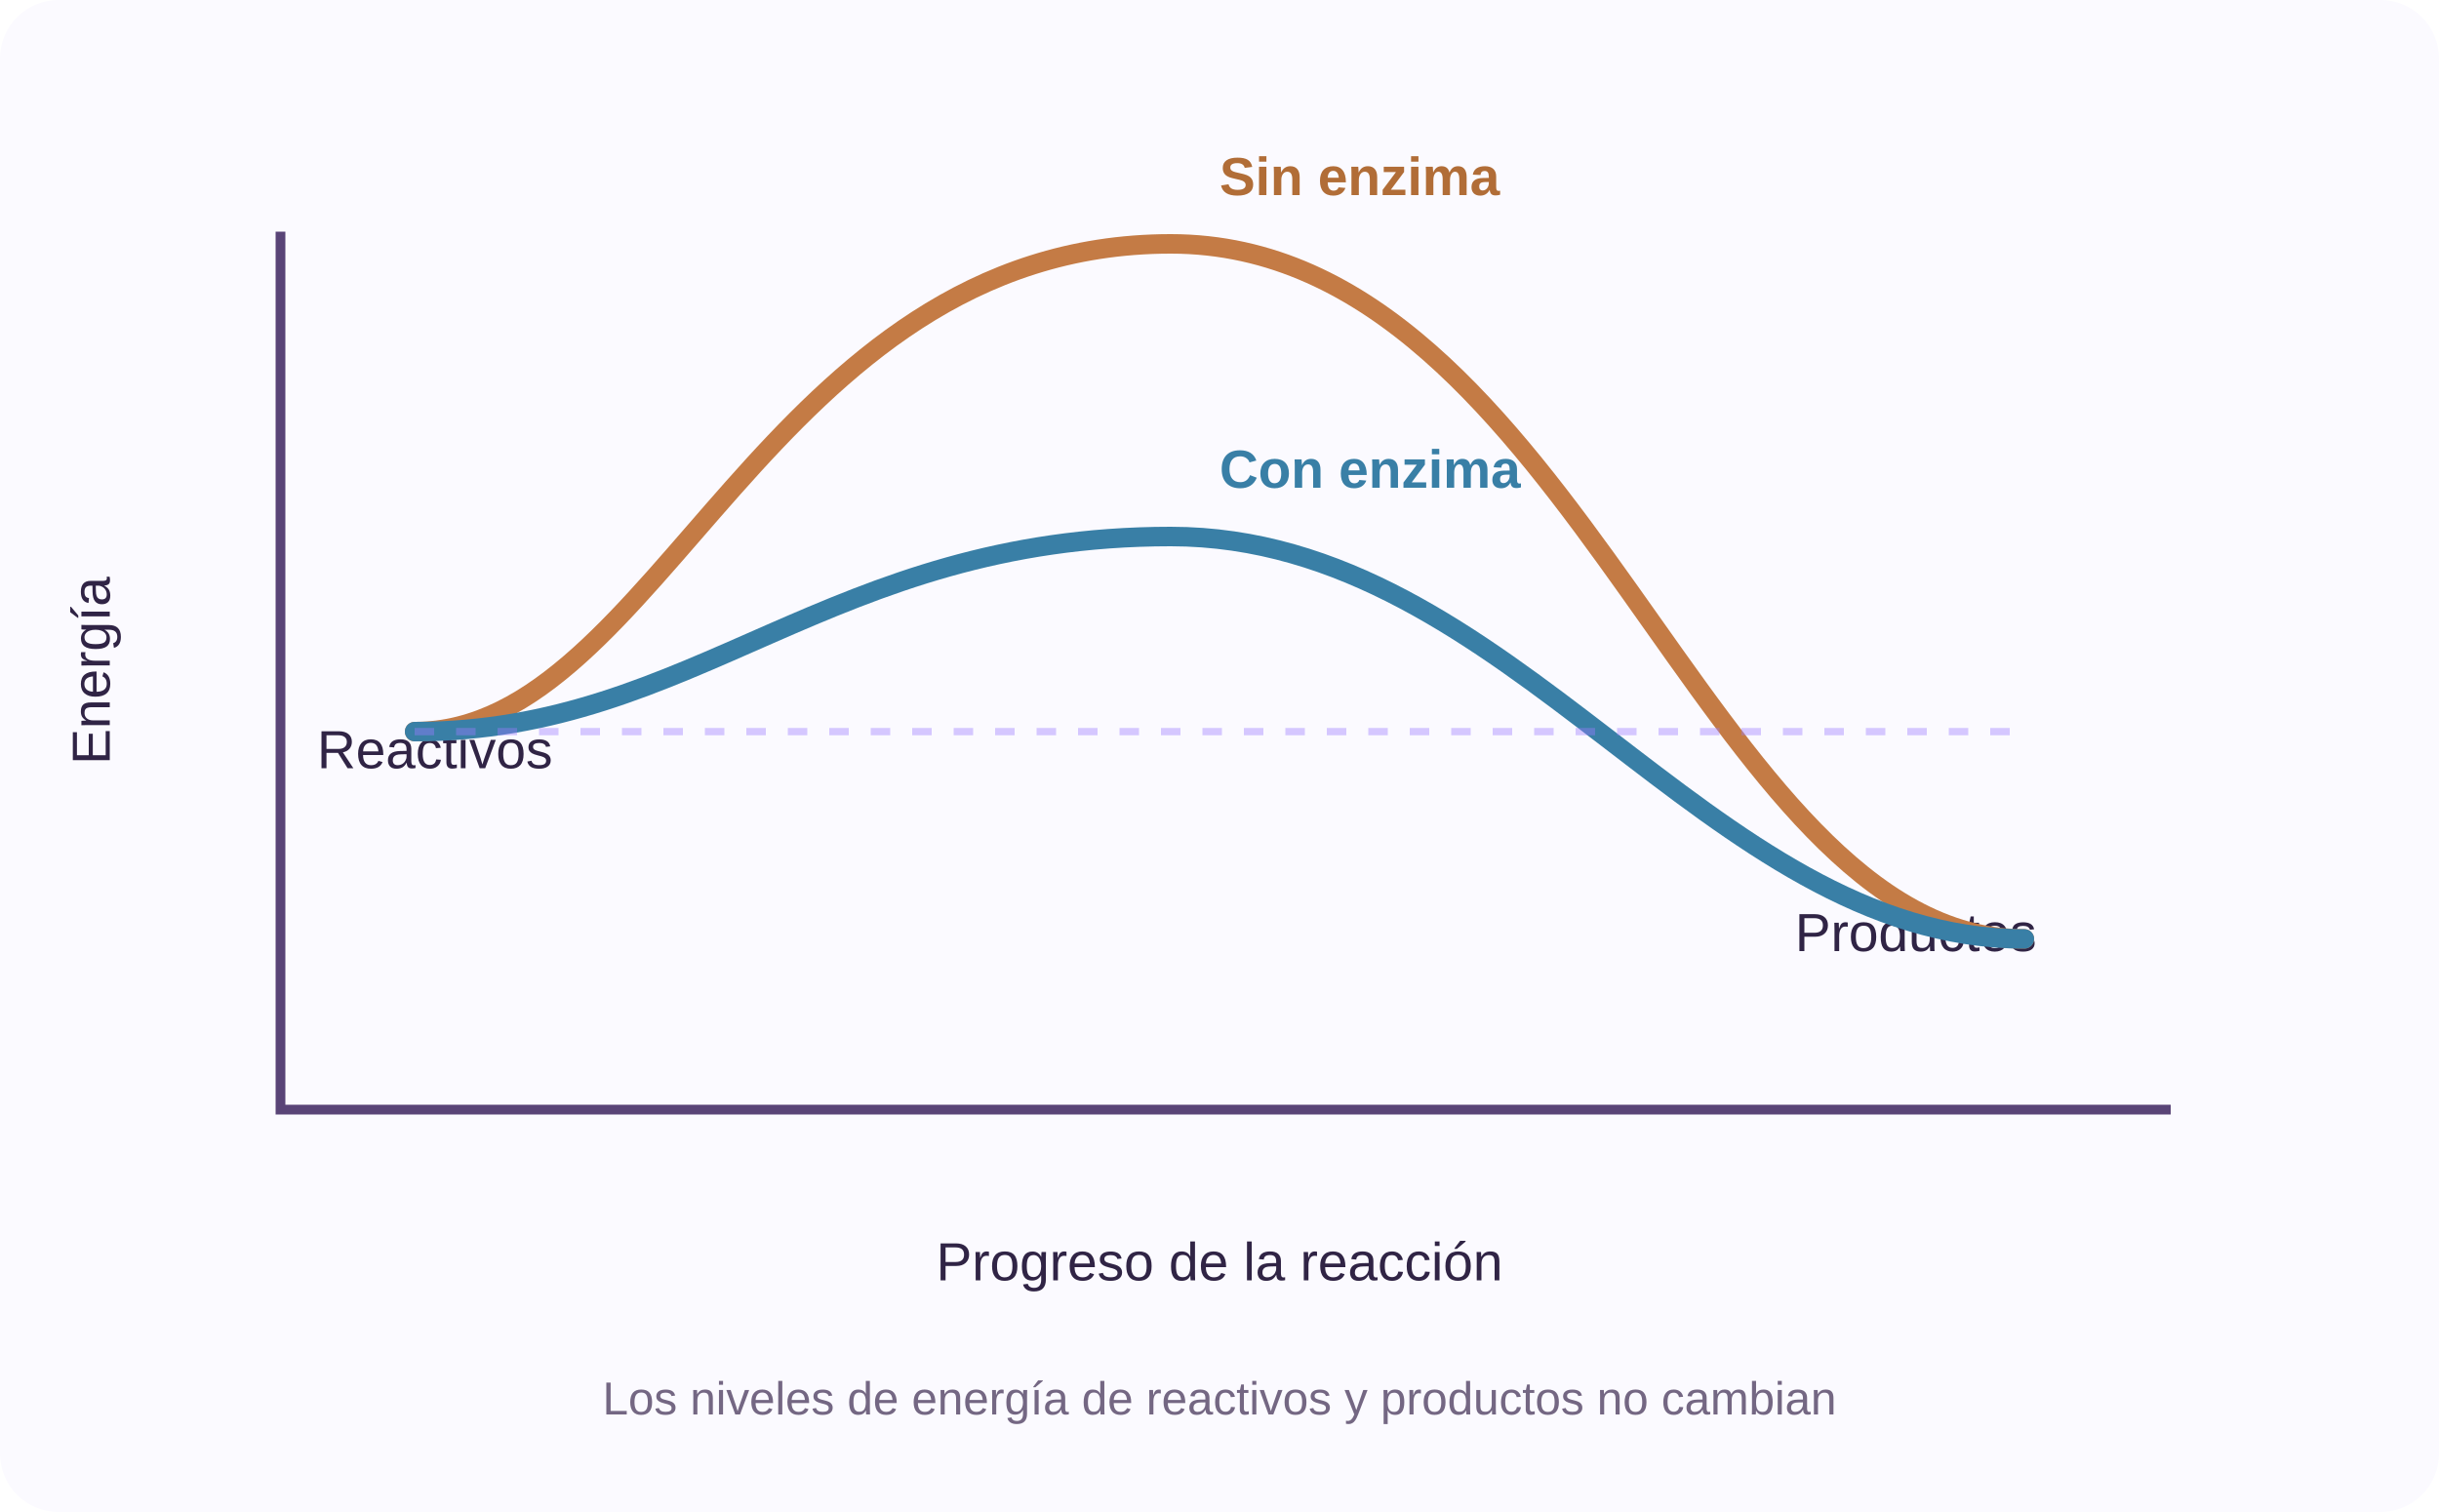
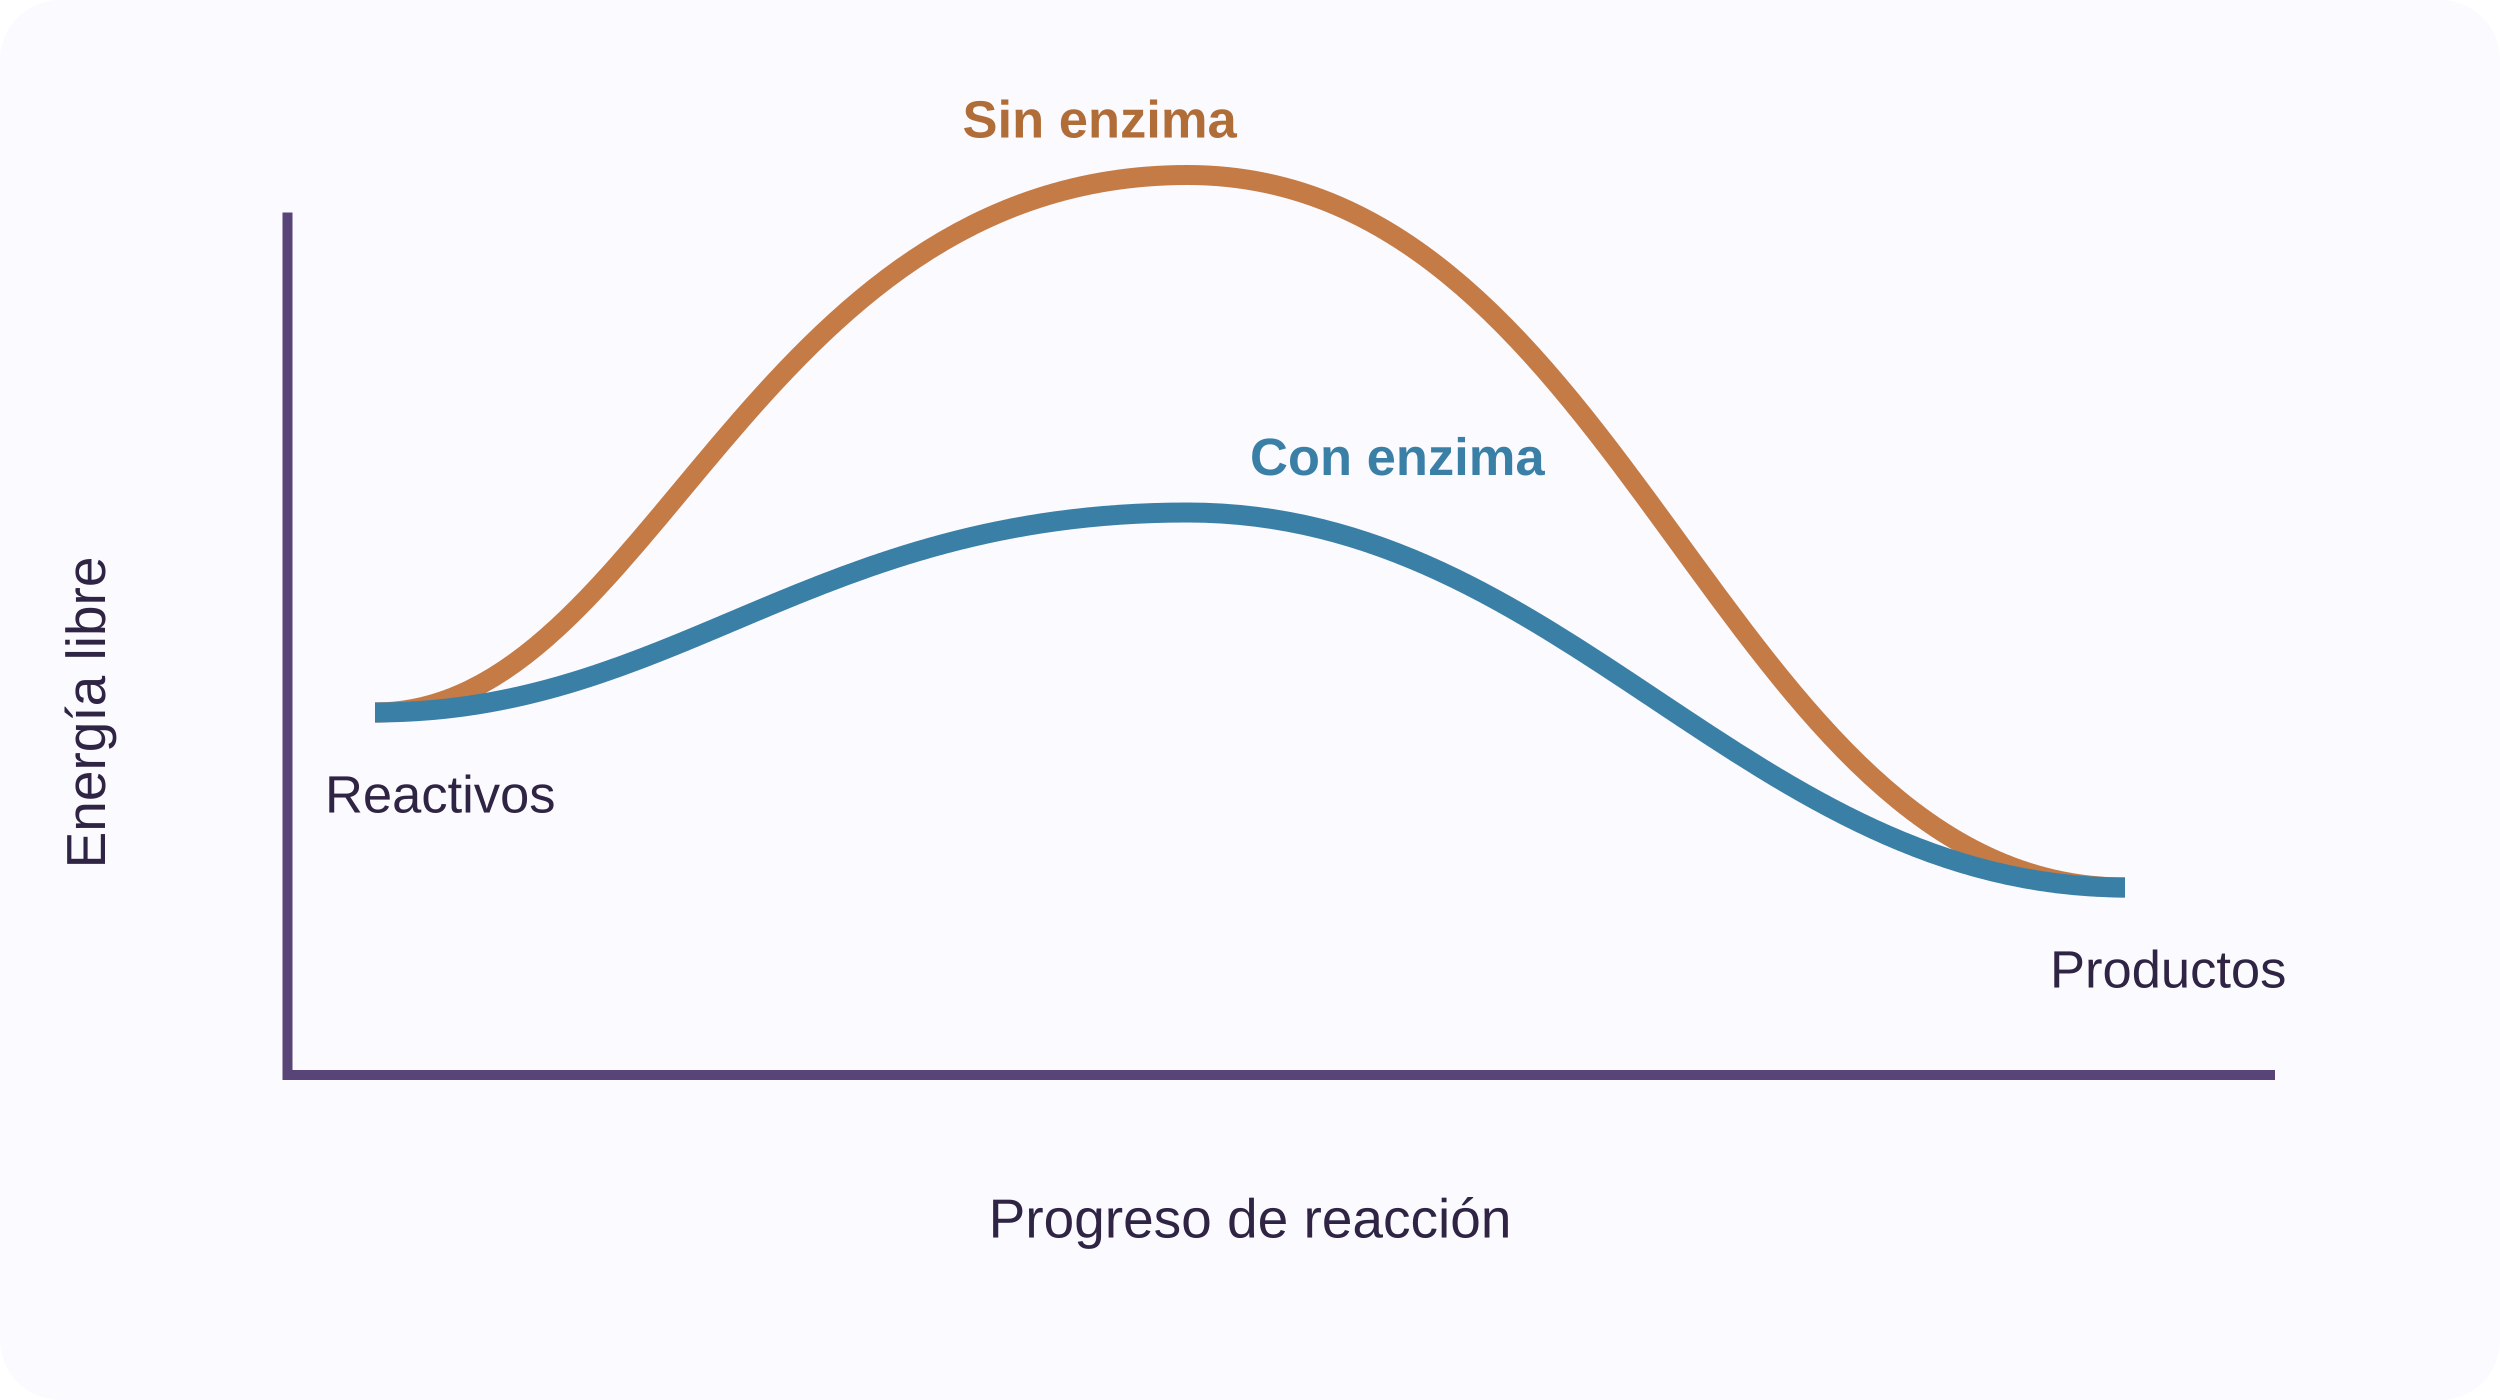
- <svg xmlns="http://www.w3.org/2000/svg" viewBox="0 0 1000 620" role="img" aria-labelledby="t d">
-   <rect width="1000" height="620" rx="24" fill="#fbfaff" />
+ <svg xmlns="http://www.w3.org/2000/svg" viewBox="0 0 1000 560" role="img" aria-labelledby="t d">
+   <rect width="1000" height="560" rx="24" fill="#fbfaff" />
  <g stroke="#594477" stroke-width="4" fill="none">
-     <path d="M115 95V455H890" />
+     <path d="M115 85V430H910" />
  </g>
  <g font-family="Arial" fill="#302445" font-size="22">
-     <text transform="translate(45 275) rotate(-90)" text-anchor="middle">Energía</text>
-     <text x="500" y="525" text-anchor="middle">Progreso de la reacción</text>
-     <text x="130" y="315">Reactivos</text>
-     <text x="835" y="390" text-anchor="end">Productos</text>
+     <text transform="translate(42 285) rotate(-90)" text-anchor="middle">Energía libre</text>
+     <text x="500" y="495" text-anchor="middle">Progreso de reacción</text>
  </g>
-   <path d="M170 300 C270 300 315 100 480 100 S700 385 830 385" stroke="#c47b45" stroke-width="8" fill="none" stroke-linecap="round" />
-   <path d="M170 300 C285 300 340 220 480 220 S700 385 830 385" stroke="#397fa6" stroke-width="8" fill="none" stroke-linecap="round" />
-   <g font-family="Arial" font-size="22" font-weight="700">
-     <text x="500" y="80" fill="#b16d37">Sin enzima</text>
-     <text x="500" y="200" fill="#397fa6">Con enzima</text>
+   <path d="M150 285C260 285 300 70 475 70S690 355 850 355" stroke="#c47b45" stroke-width="8" fill="none" />
+   <path d="M150 285C270 285 325 205 475 205S700 355 850 355" stroke="#397fa6" stroke-width="8" fill="none" />
+   <g font-family="Arial" font-size="21" font-weight="700">
+     <text x="385" y="55" fill="#b16d37">Sin enzima</text>
+     <text x="500" y="190" fill="#397fa6">Con enzima</text>
  </g>
-   <path d="M170 300H830" stroke="#9b7bff" stroke-width="3" stroke-dasharray="8 9" opacity=".4" />
-   <text x="500" y="580" text-anchor="middle" font-family="Arial" font-size="19" fill="#746783">Los niveles de energía de reactivos y productos no cambian</text>
+   <g font-family="Arial" font-size="21" fill="#302445">
+     <text x="130" y="325">Reactivos</text>
+     <text x="820" y="395">Productos</text>
+   </g>
</svg>
